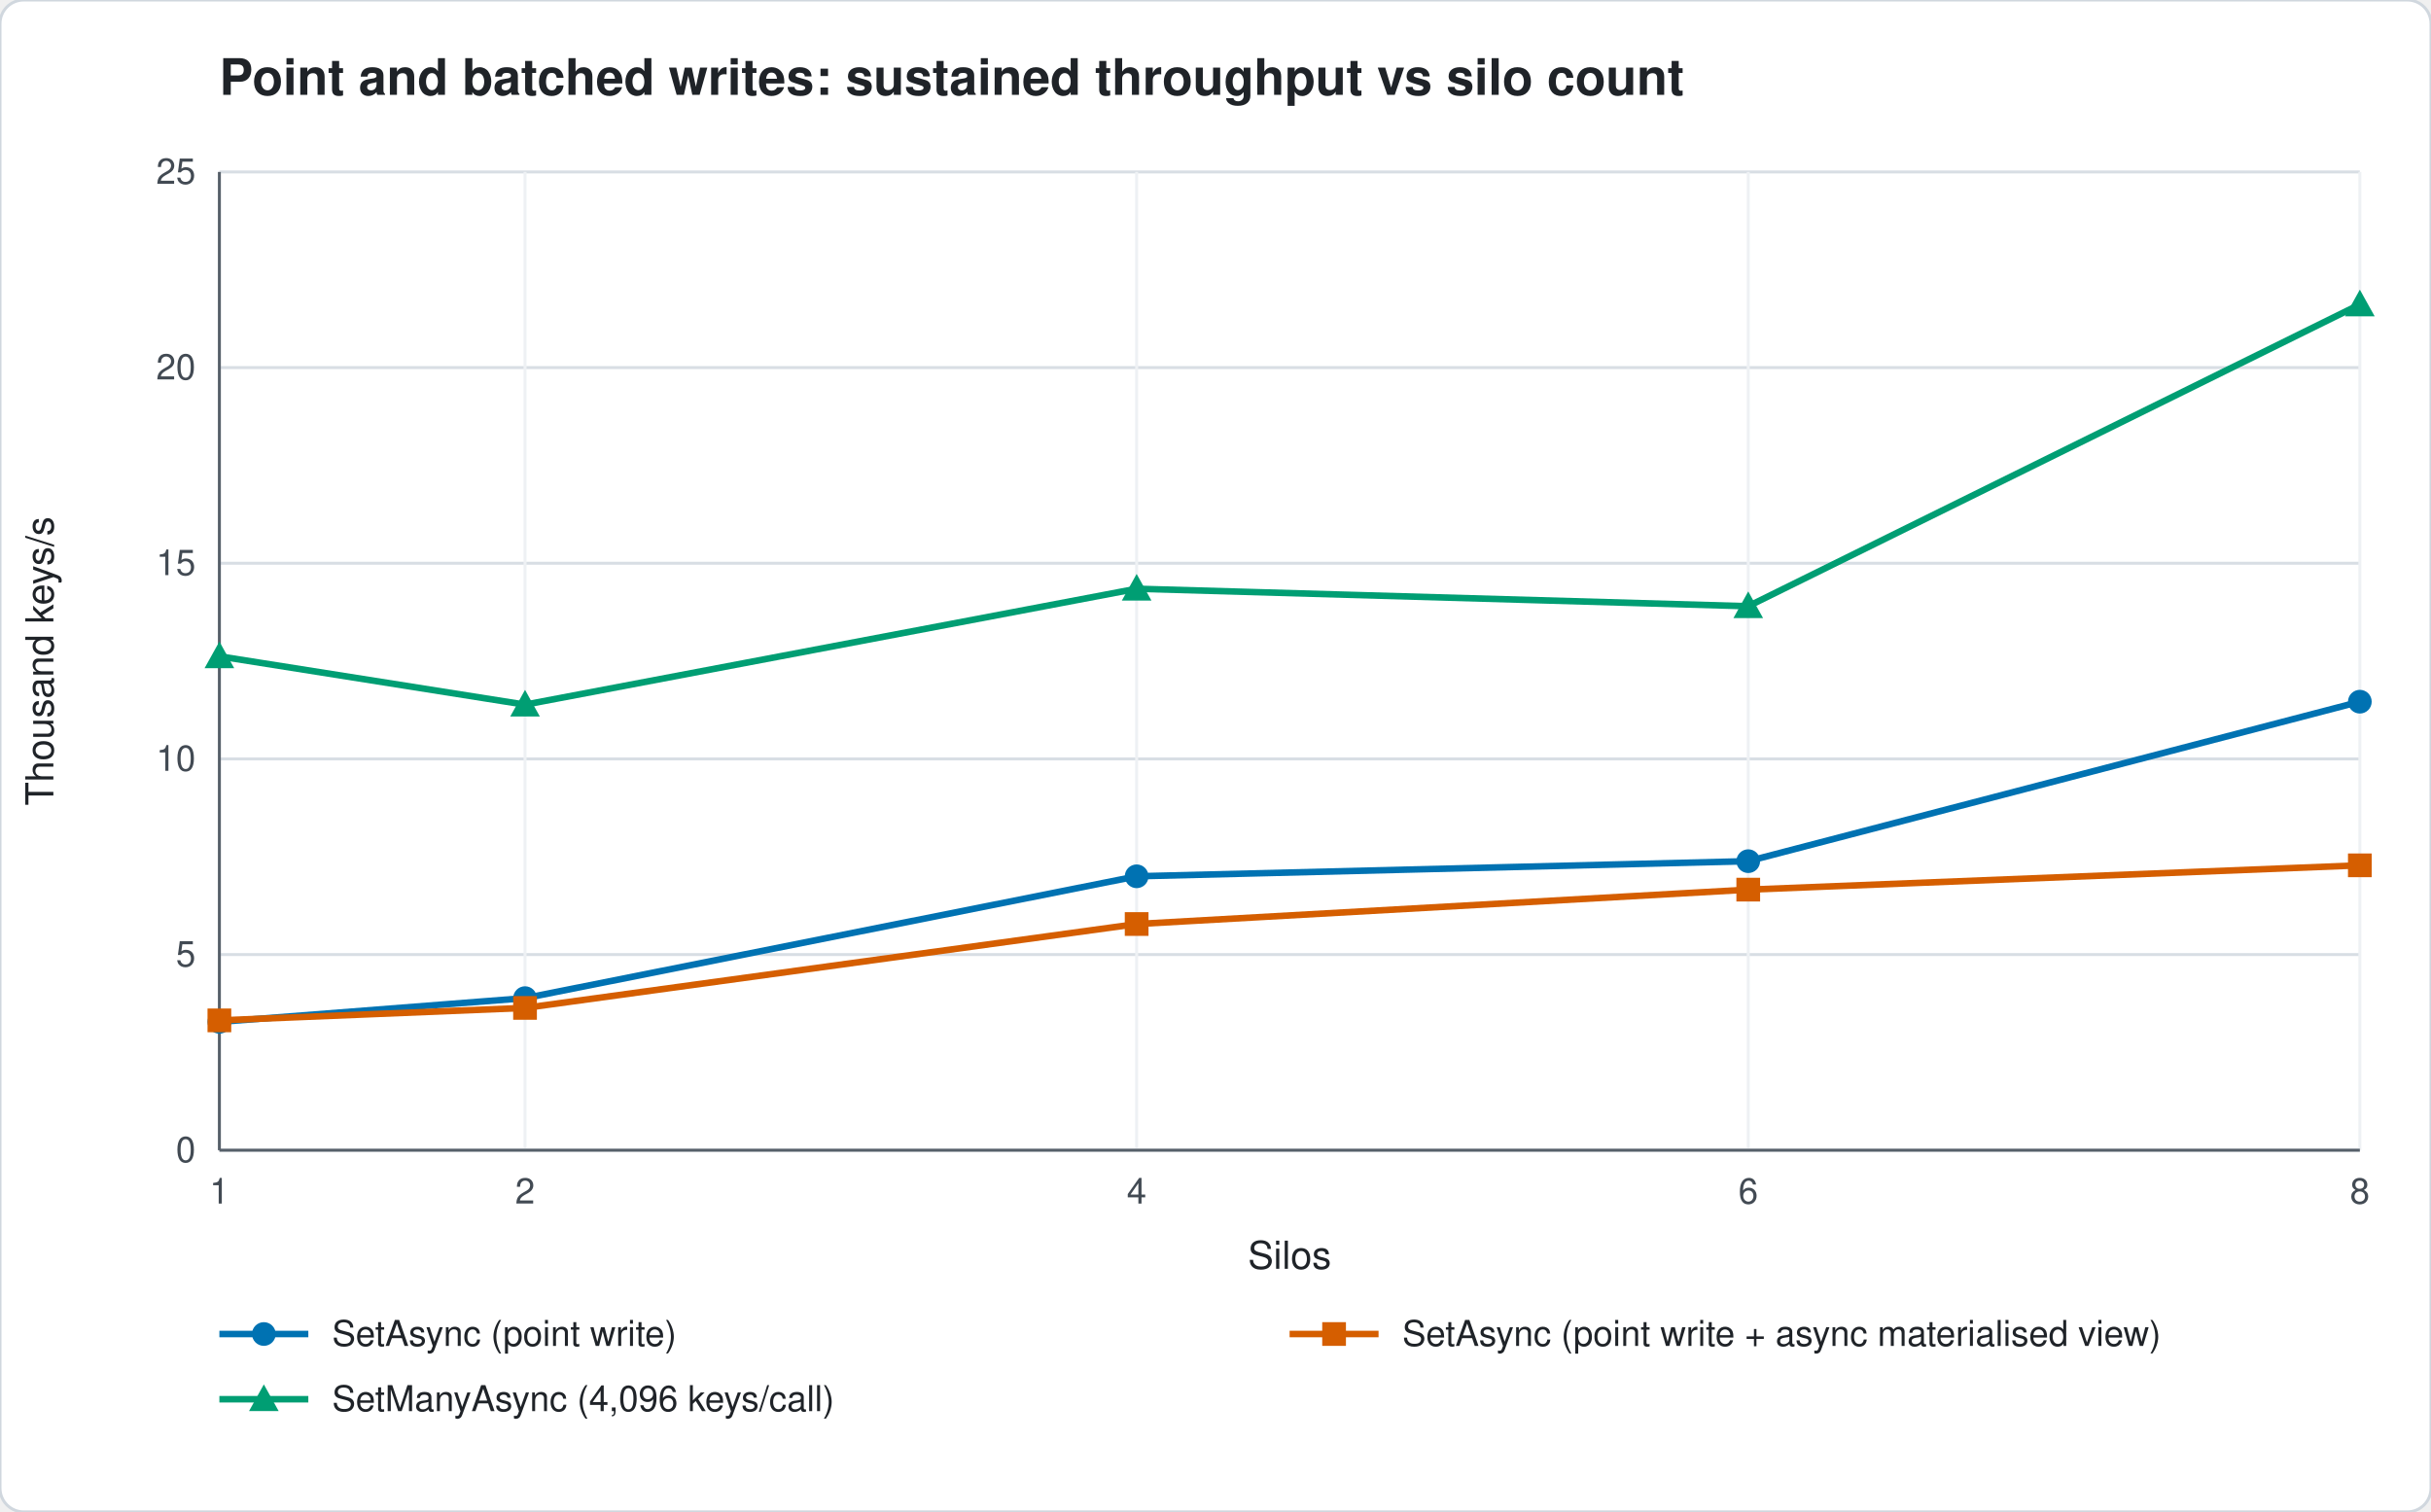
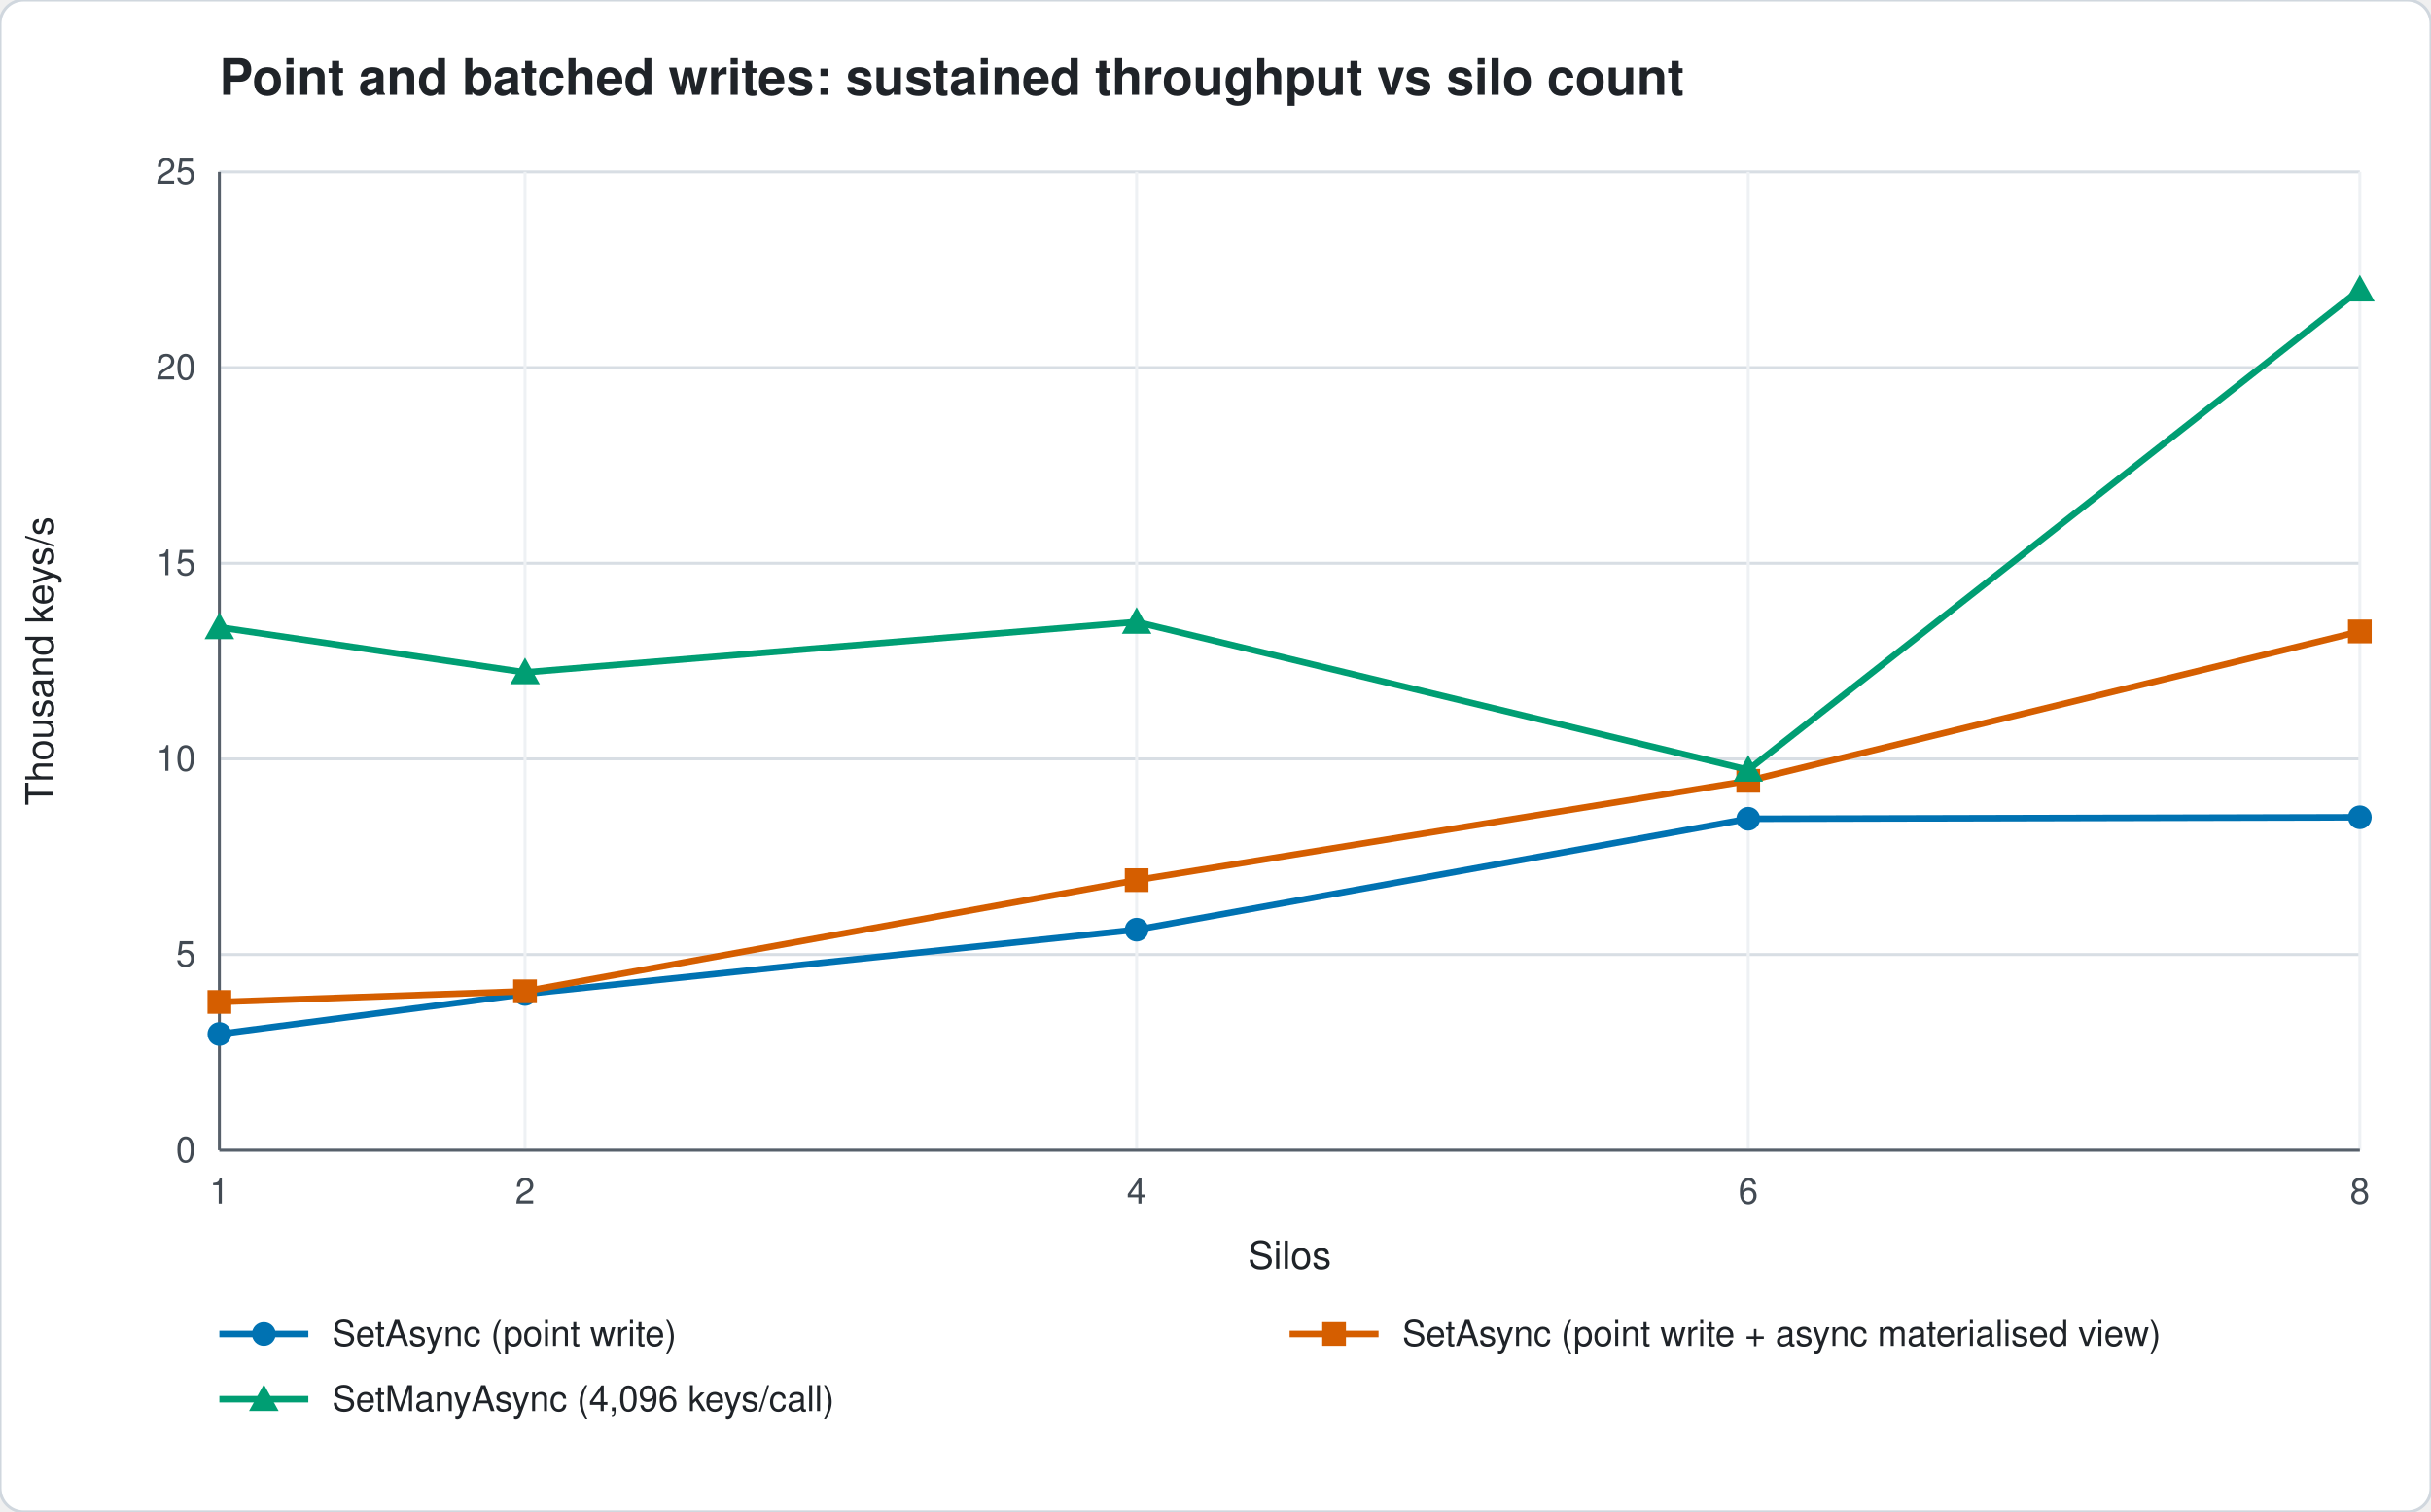
<svg xmlns="http://www.w3.org/2000/svg" width="820" height="510" viewBox="0 0 820 510" role="img" aria-labelledby="t d" font-family="Segoe UI, Helvetica, Arial, sans-serif">
  <defs>
    <clipPath id="plot">
      <rect x="74" y="52" width="722" height="342" />
    </clipPath>
  </defs>
  <rect x="0" y="0" width="820" height="510" rx="8" fill="#ffffff" stroke="#d0d7de" />
  <text x="74" y="32" font-size="17" font-weight="600" fill="#1f2328">Point and batched writes: sustained throughput vs silo count</text>
  <line x1="74" y1="388" x2="796" y2="388" stroke="#d8dee4" stroke-width="1" />
  <text class="y-tick" x="66" y="388" font-size="12" fill="#424a53" text-anchor="end" dominant-baseline="middle">0</text>
  <line x1="74" y1="322" x2="796" y2="322" stroke="#d8dee4" stroke-width="1" />
  <text class="y-tick" x="66" y="322" font-size="12" fill="#424a53" text-anchor="end" dominant-baseline="middle">5</text>
  <line x1="74" y1="256" x2="796" y2="256" stroke="#d8dee4" stroke-width="1" />
  <text class="y-tick" x="66" y="256" font-size="12" fill="#424a53" text-anchor="end" dominant-baseline="middle">10</text>
  <line x1="74" y1="190" x2="796" y2="190" stroke="#d8dee4" stroke-width="1" />
  <text class="y-tick" x="66" y="190" font-size="12" fill="#424a53" text-anchor="end" dominant-baseline="middle">15</text>
  <line x1="74" y1="124" x2="796" y2="124" stroke="#d8dee4" stroke-width="1" />
  <text class="y-tick" x="66" y="124" font-size="12" fill="#424a53" text-anchor="end" dominant-baseline="middle">20</text>
  <line x1="74" y1="58" x2="796" y2="58" stroke="#d8dee4" stroke-width="1" />
  <text class="y-tick" x="66" y="58" font-size="12" fill="#424a53" text-anchor="end" dominant-baseline="middle">25</text>
  <line x1="74" y1="58" x2="74" y2="388" stroke="#eef1f4" stroke-width="1" />
  <text class="x-tick" x="74" y="406" font-size="12" fill="#424a53" text-anchor="middle">1</text>
  <line x1="177.1" y1="58" x2="177.1" y2="388" stroke="#eef1f4" stroke-width="1" />
  <text class="x-tick" x="177.1" y="406" font-size="12" fill="#424a53" text-anchor="middle">2</text>
  <line x1="383.4" y1="58" x2="383.4" y2="388" stroke="#eef1f4" stroke-width="1" />
  <text class="x-tick" x="383.4" y="406" font-size="12" fill="#424a53" text-anchor="middle">4</text>
  <line x1="589.7" y1="58" x2="589.7" y2="388" stroke="#eef1f4" stroke-width="1" />
  <text class="x-tick" x="589.7" y="406" font-size="12" fill="#424a53" text-anchor="middle">6</text>
  <line x1="796" y1="58" x2="796" y2="388" stroke="#eef1f4" stroke-width="1" />
  <text class="x-tick" x="796" y="406" font-size="12" fill="#424a53" text-anchor="middle">8</text>
  <line x1="74" y1="388" x2="796" y2="388" stroke="#57606a" stroke-width="1" />
  <line x1="74" y1="58" x2="74" y2="388" stroke="#57606a" stroke-width="1" />
  <text x="435" y="428" font-size="13" fill="#1f2328" text-anchor="middle">Silos</text>
  <text x="18" y="223" font-size="13" fill="#1f2328" text-anchor="middle" transform="rotate(-90 18 223)">Thousand keys/s</text>
-   <polyline points="74,344.7 177.1,336.7 383.4,295.6 589.7,290.5 796,236.7" fill="none" stroke="#0072B2" stroke-width="2.2" stroke-linejoin="round" clip-path="url(#plot)" />
-   <circle cx="74" cy="344.7" r="4" fill="#0072B2" />
-   <circle cx="177.1" cy="336.7" r="4" fill="#0072B2" />
-   <circle cx="383.4" cy="295.6" r="4" fill="#0072B2" />
-   <circle cx="589.7" cy="290.5" r="4" fill="#0072B2" />
-   <circle cx="796" cy="236.7" r="4" fill="#0072B2" />
-   <polyline points="74,344.2 177.1,340 383.4,311.7 589.7,300.1 796,291.9" fill="none" stroke="#D55E00" stroke-width="2.2" stroke-linejoin="round" clip-path="url(#plot)" />
-   <rect x="70" y="340.2" width="8" height="8" fill="#D55E00" />
-   <rect x="173.1" y="336" width="8" height="8" fill="#D55E00" />
-   <rect x="379.4" y="307.7" width="8" height="8" fill="#D55E00" />
-   <rect x="585.7" y="296.1" width="8" height="8" fill="#D55E00" />
-   <rect x="792" y="287.9" width="8" height="8" fill="#D55E00" />
-   <polyline points="74,221.4 177.1,237.7 383.4,198.6 589.7,204.5 796,102.7" fill="none" stroke="#009E73" stroke-width="2.2" stroke-linejoin="round" clip-path="url(#plot)" />
-   <polygon points="74,216.4 69,225.4 79,225.4" fill="#009E73" />
-   <polygon points="177.1,232.7 172.1,241.7 182.1,241.7" fill="#009E73" />
-   <polygon points="383.4,193.6 378.4,202.6 388.4,202.6" fill="#009E73" />
-   <polygon points="589.7,199.5 584.7,208.5 594.7,208.5" fill="#009E73" />
-   <polygon points="796,97.7 791,106.7 801,106.7" fill="#009E73" />
+   <polyline points="74,348.8 177.1,335.3 383.4,313.6 589.7,276.2 796,275.7" fill="none" stroke="#0072B2" stroke-width="2.2" stroke-linejoin="round" clip-path="url(#plot)" />
+   <circle cx="74" cy="348.8" r="4" fill="#0072B2" />
+   <circle cx="177.1" cy="335.3" r="4" fill="#0072B2" />
+   <circle cx="383.4" cy="313.6" r="4" fill="#0072B2" />
+   <circle cx="589.7" cy="276.2" r="4" fill="#0072B2" />
+   <circle cx="796" cy="275.7" r="4" fill="#0072B2" />
+   <polyline points="74,338 177.1,334.4 383.4,296.9 589.7,263.4 796,213" fill="none" stroke="#D55E00" stroke-width="2.2" stroke-linejoin="round" clip-path="url(#plot)" />
+   <rect x="70" y="334" width="8" height="8" fill="#D55E00" />
+   <rect x="173.1" y="330.4" width="8" height="8" fill="#D55E00" />
+   <rect x="379.4" y="292.9" width="8" height="8" fill="#D55E00" />
+   <rect x="585.7" y="259.4" width="8" height="8" fill="#D55E00" />
+   <rect x="792" y="209" width="8" height="8" fill="#D55E00" />
+   <polyline points="74,211.6 177.1,226.8 383.4,209.8 589.7,259.7 796,97.7" fill="none" stroke="#009E73" stroke-width="2.2" stroke-linejoin="round" clip-path="url(#plot)" />
+   <polygon points="74,206.6 69,215.6 79,215.6" fill="#009E73" />
+   <polygon points="177.1,221.8 172.1,230.8 182.1,230.8" fill="#009E73" />
+   <polygon points="383.4,204.8 378.4,213.8 388.4,213.8" fill="#009E73" />
+   <polygon points="589.7,254.7 584.7,263.7 594.7,263.7" fill="#009E73" />
+   <polygon points="796,92.7 791,101.7 801,101.7" fill="#009E73" />
  <line x1="74" y1="450" x2="104" y2="450" stroke="#0072B2" stroke-width="2.2" />
  <circle cx="89" cy="450" r="4" fill="#0072B2" />
  <text class="legend" x="112" y="450" font-size="12" fill="#1f2328" dominant-baseline="middle">SetAsync (point write)</text>
  <line x1="435" y1="450" x2="465" y2="450" stroke="#D55E00" stroke-width="2.2" />
  <rect x="446" y="446" width="8" height="8" fill="#D55E00" />
  <text class="legend" x="473" y="450" font-size="12" fill="#1f2328" dominant-baseline="middle">SetAsync (point write + async materialised view)</text>
  <line x1="74" y1="472" x2="104" y2="472" stroke="#009E73" stroke-width="2.2" />
  <polygon points="89,467 84,476 94,476" fill="#009E73" />
  <text class="legend" x="112" y="472" font-size="12" fill="#1f2328" dominant-baseline="middle">SetManyAsync (4,096 keys/call)</text>
</svg>
